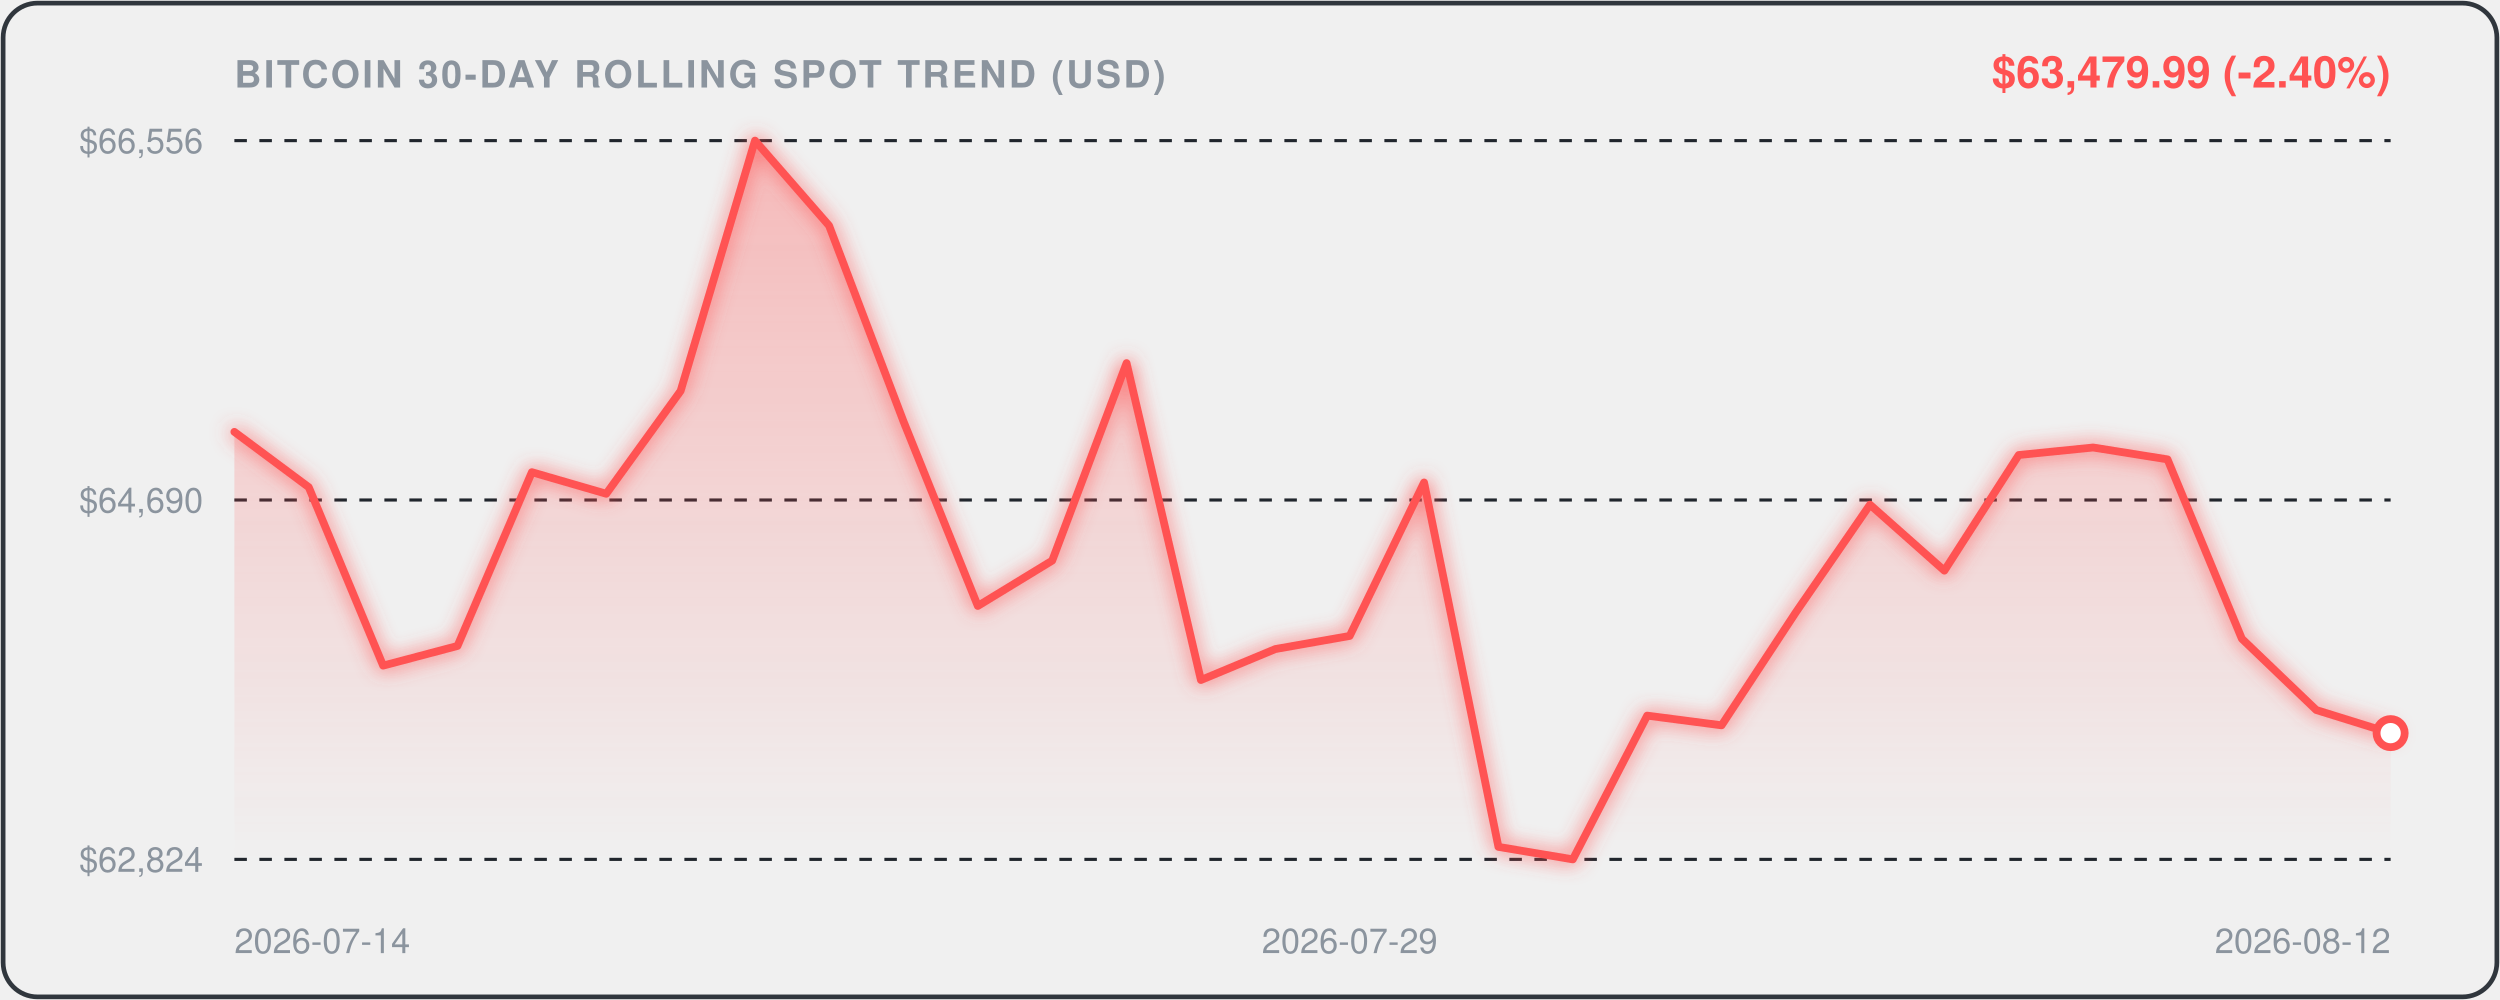
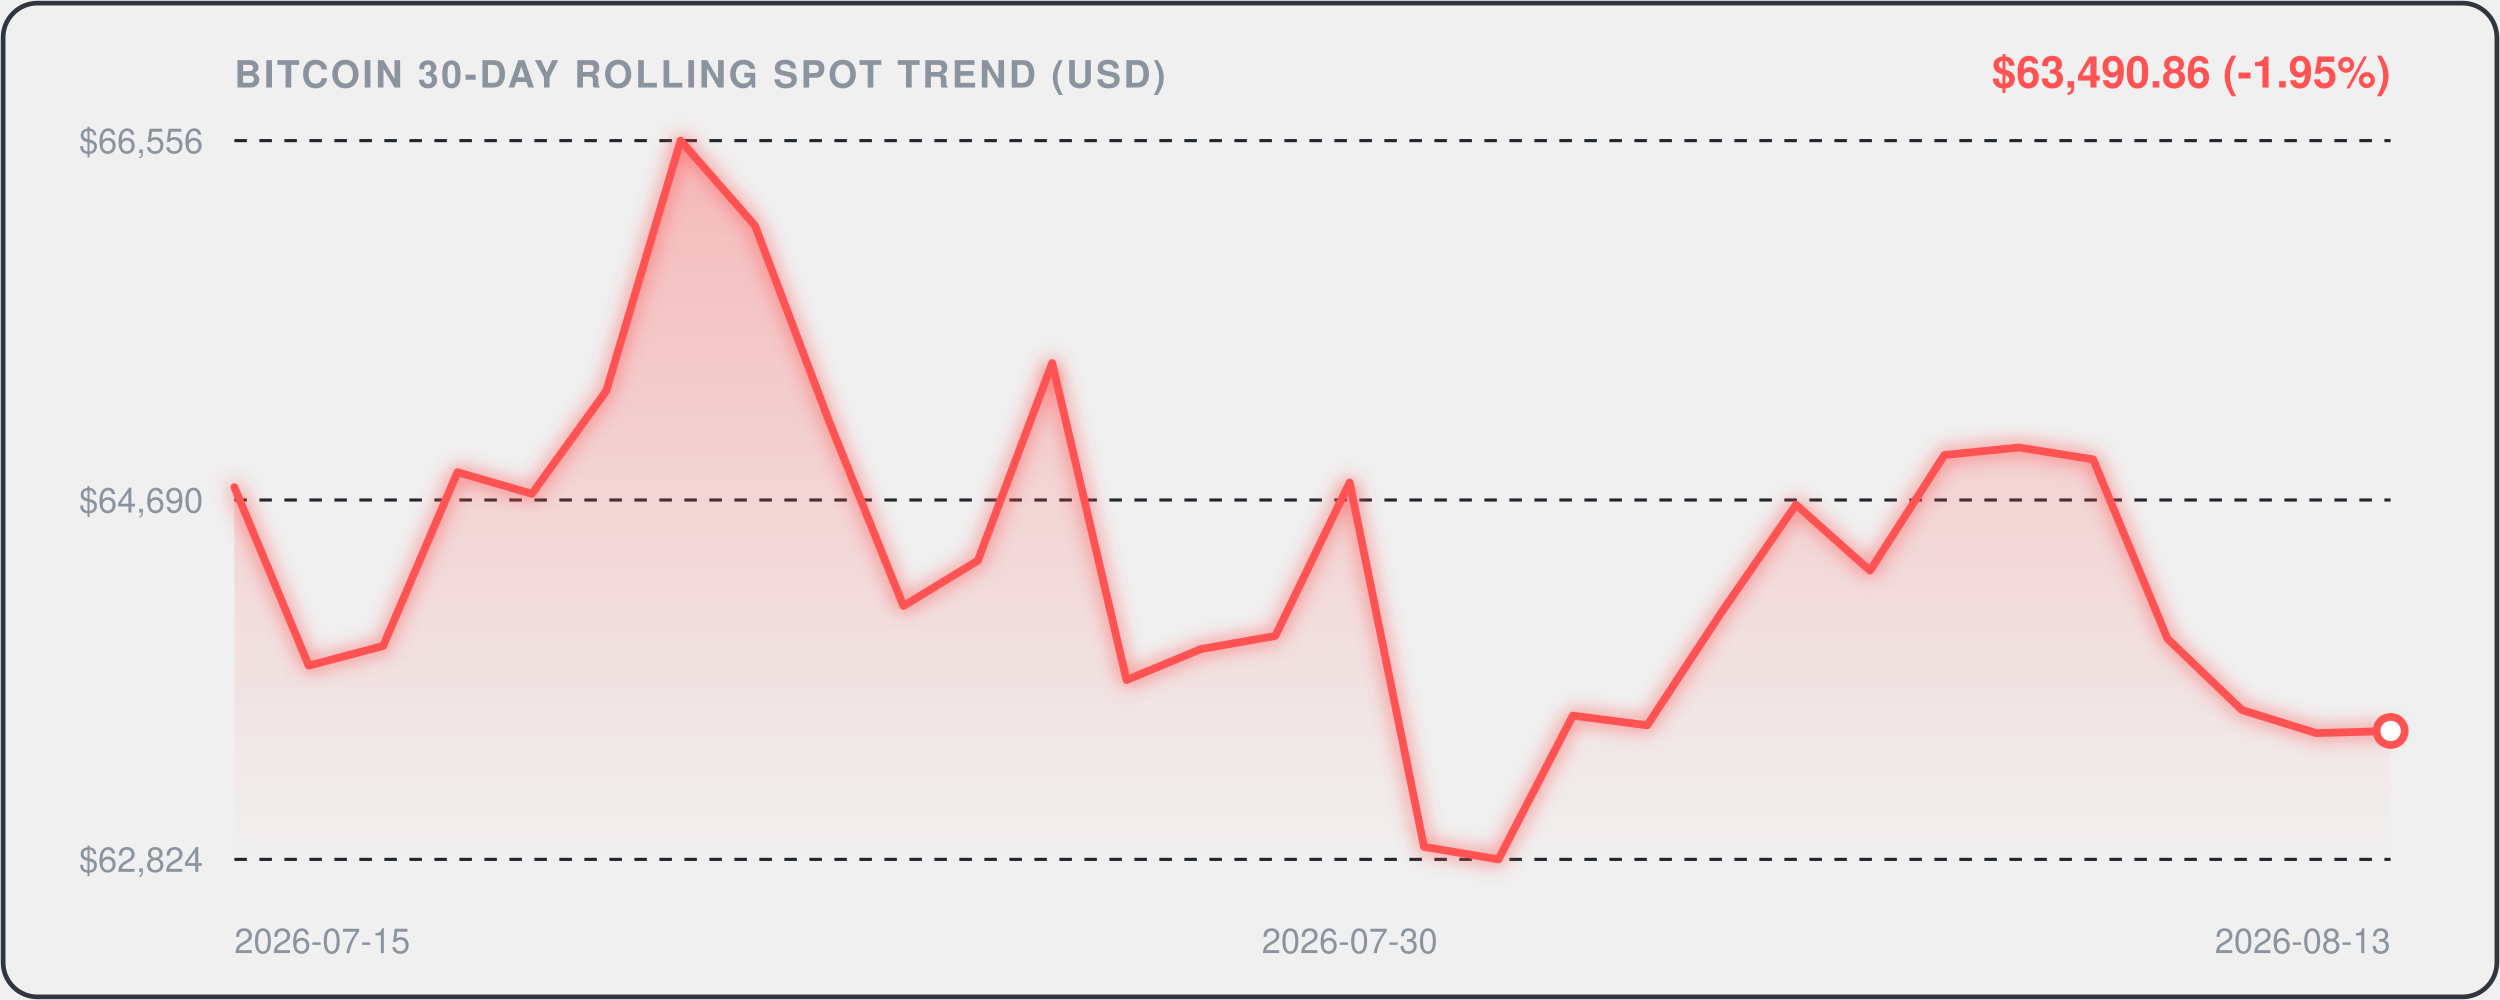
<svg xmlns="http://www.w3.org/2000/svg" viewBox="0 0 800 320" width="100%" height="100%" style="background:#0d1117;border-radius:12px;font-family:-apple-system,BlinkMacSystemFont,'Segoe UI',Helvetica,Arial,sans-serif;">
  <defs>
    <linearGradient id="areaGrad" x1="0" y1="0" x2="0" y2="1">
      <stop offset="0%" stop-color="rgba(255, 82, 82, 0.35)" />
      <stop offset="100%" stop-color="rgba(255, 82, 82, 0.0)" />
    </linearGradient>
    <filter id="glow" x="-20%" y="-20%" width="140%" height="140%">
      <feGaussianBlur stdDeviation="3" result="blur" />
      <feComposite in="SourceGraphic" in2="blur" operator="over" />
    </filter>
  </defs>
  <rect x="1" y="1" width="798" height="318" rx="11" fill="none" stroke="#30363d" stroke-width="1.5" />
  <text x="75" y="28" fill="#8b949e" font-size="12" font-weight="600" letter-spacing="0.8">BITCOIN 30-DAY ROLLING SPOT TREND (USD)</text>
-   <text x="765" y="28" text-anchor="end" fill="#FF5252" font-size="14" font-weight="700">$63,479.99 (-2.40%)</text>
+   <text x="765" y="28" text-anchor="end" fill="#FF5252" font-size="14" font-weight="700">$63,490.86 (-1.95%)</text>
  <line x1="75" y1="45" x2="765" y2="45" stroke="#21262d" stroke-width="1" stroke-dasharray="4,4" />
  <text x="65" y="49" text-anchor="end" fill="#8b949e" font-size="11">$66,556</text>
  <line x1="75" y1="160.0" x2="765" y2="160.0" stroke="#21262d" stroke-width="1" stroke-dasharray="4,4" />
  <text x="65" y="164.0" text-anchor="end" fill="#8b949e" font-size="11">$64,690</text>
  <line x1="75" y1="275" x2="765" y2="275" stroke="#21262d" stroke-width="1" stroke-dasharray="4,4" />
  <text x="65" y="279" text-anchor="end" fill="#8b949e" font-size="11">$62,824</text>
-   <path d="M 75.0,138.2 L 98.8,155.9 L 122.6,213.0 L 146.4,206.7 L 170.2,151.1 L 194.0,158.0 L 217.8,125.1 L 241.6,45.0 L 265.3,72.2 L 289.1,134.8 L 312.9,193.9 L 336.7,179.4 L 360.5,116.2 L 384.3,217.6 L 408.1,207.7 L 431.9,203.5 L 455.7,154.4 L 479.5,271.0 L 503.3,275.0 L 527.1,229.0 L 550.9,232.1 L 574.7,195.9 L 598.4,161.5 L 622.2,182.6 L 646.0,145.6 L 669.8,143.2 L 693.6,147.0 L 717.4,204.4 L 741.2,227.2 L 765.0,234.6 L 765.0,275.0 L 75.0,275.0 Z" fill="url(#areaGrad)" />
-   <path d="M 75.0,138.2 L 98.8,155.9 L 122.6,213.0 L 146.4,206.7 L 170.2,151.1 L 194.0,158.0 L 217.8,125.1 L 241.6,45.0 L 265.3,72.2 L 289.1,134.8 L 312.9,193.9 L 336.7,179.4 L 360.5,116.2 L 384.3,217.6 L 408.1,207.7 L 431.9,203.5 L 455.7,154.4 L 479.5,271.0 L 503.3,275.0 L 527.1,229.0 L 550.9,232.1 L 574.7,195.9 L 598.4,161.5 L 622.2,182.6 L 646.0,145.6 L 669.8,143.2 L 693.6,147.0 L 717.4,204.4 L 741.2,227.2 L 765.0,234.6" fill="none" stroke="#FF5252" stroke-width="2.5" stroke-linecap="round" stroke-linejoin="round" filter="url(#glow)" />
-   <circle cx="765.0" cy="234.6" r="4.5" fill="#ffffff" stroke="#FF5252" stroke-width="2.5" />
-   <text x="75.0" y="305" fill="#8b949e" font-size="11" text-anchor="start">2026-07-14</text>
-   <text x="431.9" y="305" fill="#8b949e" font-size="11" text-anchor="middle">2026-07-29</text>
-   <text x="765.0" y="305" fill="#8b949e" font-size="11" text-anchor="end">2026-08-12</text>
+   <path d="M 75.0,155.9 L 98.8,213.0 L 122.6,206.7 L 146.4,151.1 L 170.2,158.0 L 194.0,125.1 L 217.8,45.0 L 241.6,72.2 L 265.3,134.8 L 289.1,193.9 L 312.9,179.4 L 336.7,116.2 L 360.5,217.6 L 384.3,207.7 L 408.1,203.5 L 431.9,154.4 L 455.7,271.0 L 479.5,275.0 L 503.3,229.0 L 527.1,232.1 L 550.9,195.9 L 574.7,161.5 L 598.4,182.6 L 622.2,145.6 L 646.0,143.2 L 669.8,147.0 L 693.6,204.4 L 717.4,227.2 L 741.2,234.6 L 765.0,233.9 L 765.0,275.0 L 75.0,275.0 Z" fill="url(#areaGrad)" />
+   <path d="M 75.0,155.9 L 98.8,213.0 L 122.6,206.7 L 146.4,151.1 L 170.2,158.0 L 194.0,125.1 L 217.8,45.0 L 241.6,72.2 L 265.3,134.8 L 289.1,193.9 L 312.9,179.4 L 336.7,116.2 L 360.5,217.6 L 384.3,207.7 L 408.1,203.5 L 431.9,154.4 L 455.7,271.0 L 479.5,275.0 L 503.3,229.0 L 527.1,232.1 L 550.9,195.9 L 574.7,161.5 L 598.4,182.6 L 622.2,145.6 L 646.0,143.2 L 669.8,147.0 L 693.6,204.4 L 717.4,227.2 L 741.2,234.6 L 765.0,233.9" fill="none" stroke="#FF5252" stroke-width="2.5" stroke-linecap="round" stroke-linejoin="round" filter="url(#glow)" />
+   <circle cx="765.0" cy="233.9" r="4.5" fill="#ffffff" stroke="#FF5252" stroke-width="2.5" />
+   <text x="75.0" y="305" fill="#8b949e" font-size="11" text-anchor="start">2026-07-15</text>
+   <text x="431.9" y="305" fill="#8b949e" font-size="11" text-anchor="middle">2026-07-30</text>
+   <text x="765.0" y="305" fill="#8b949e" font-size="11" text-anchor="end">2026-08-13</text>
</svg>
